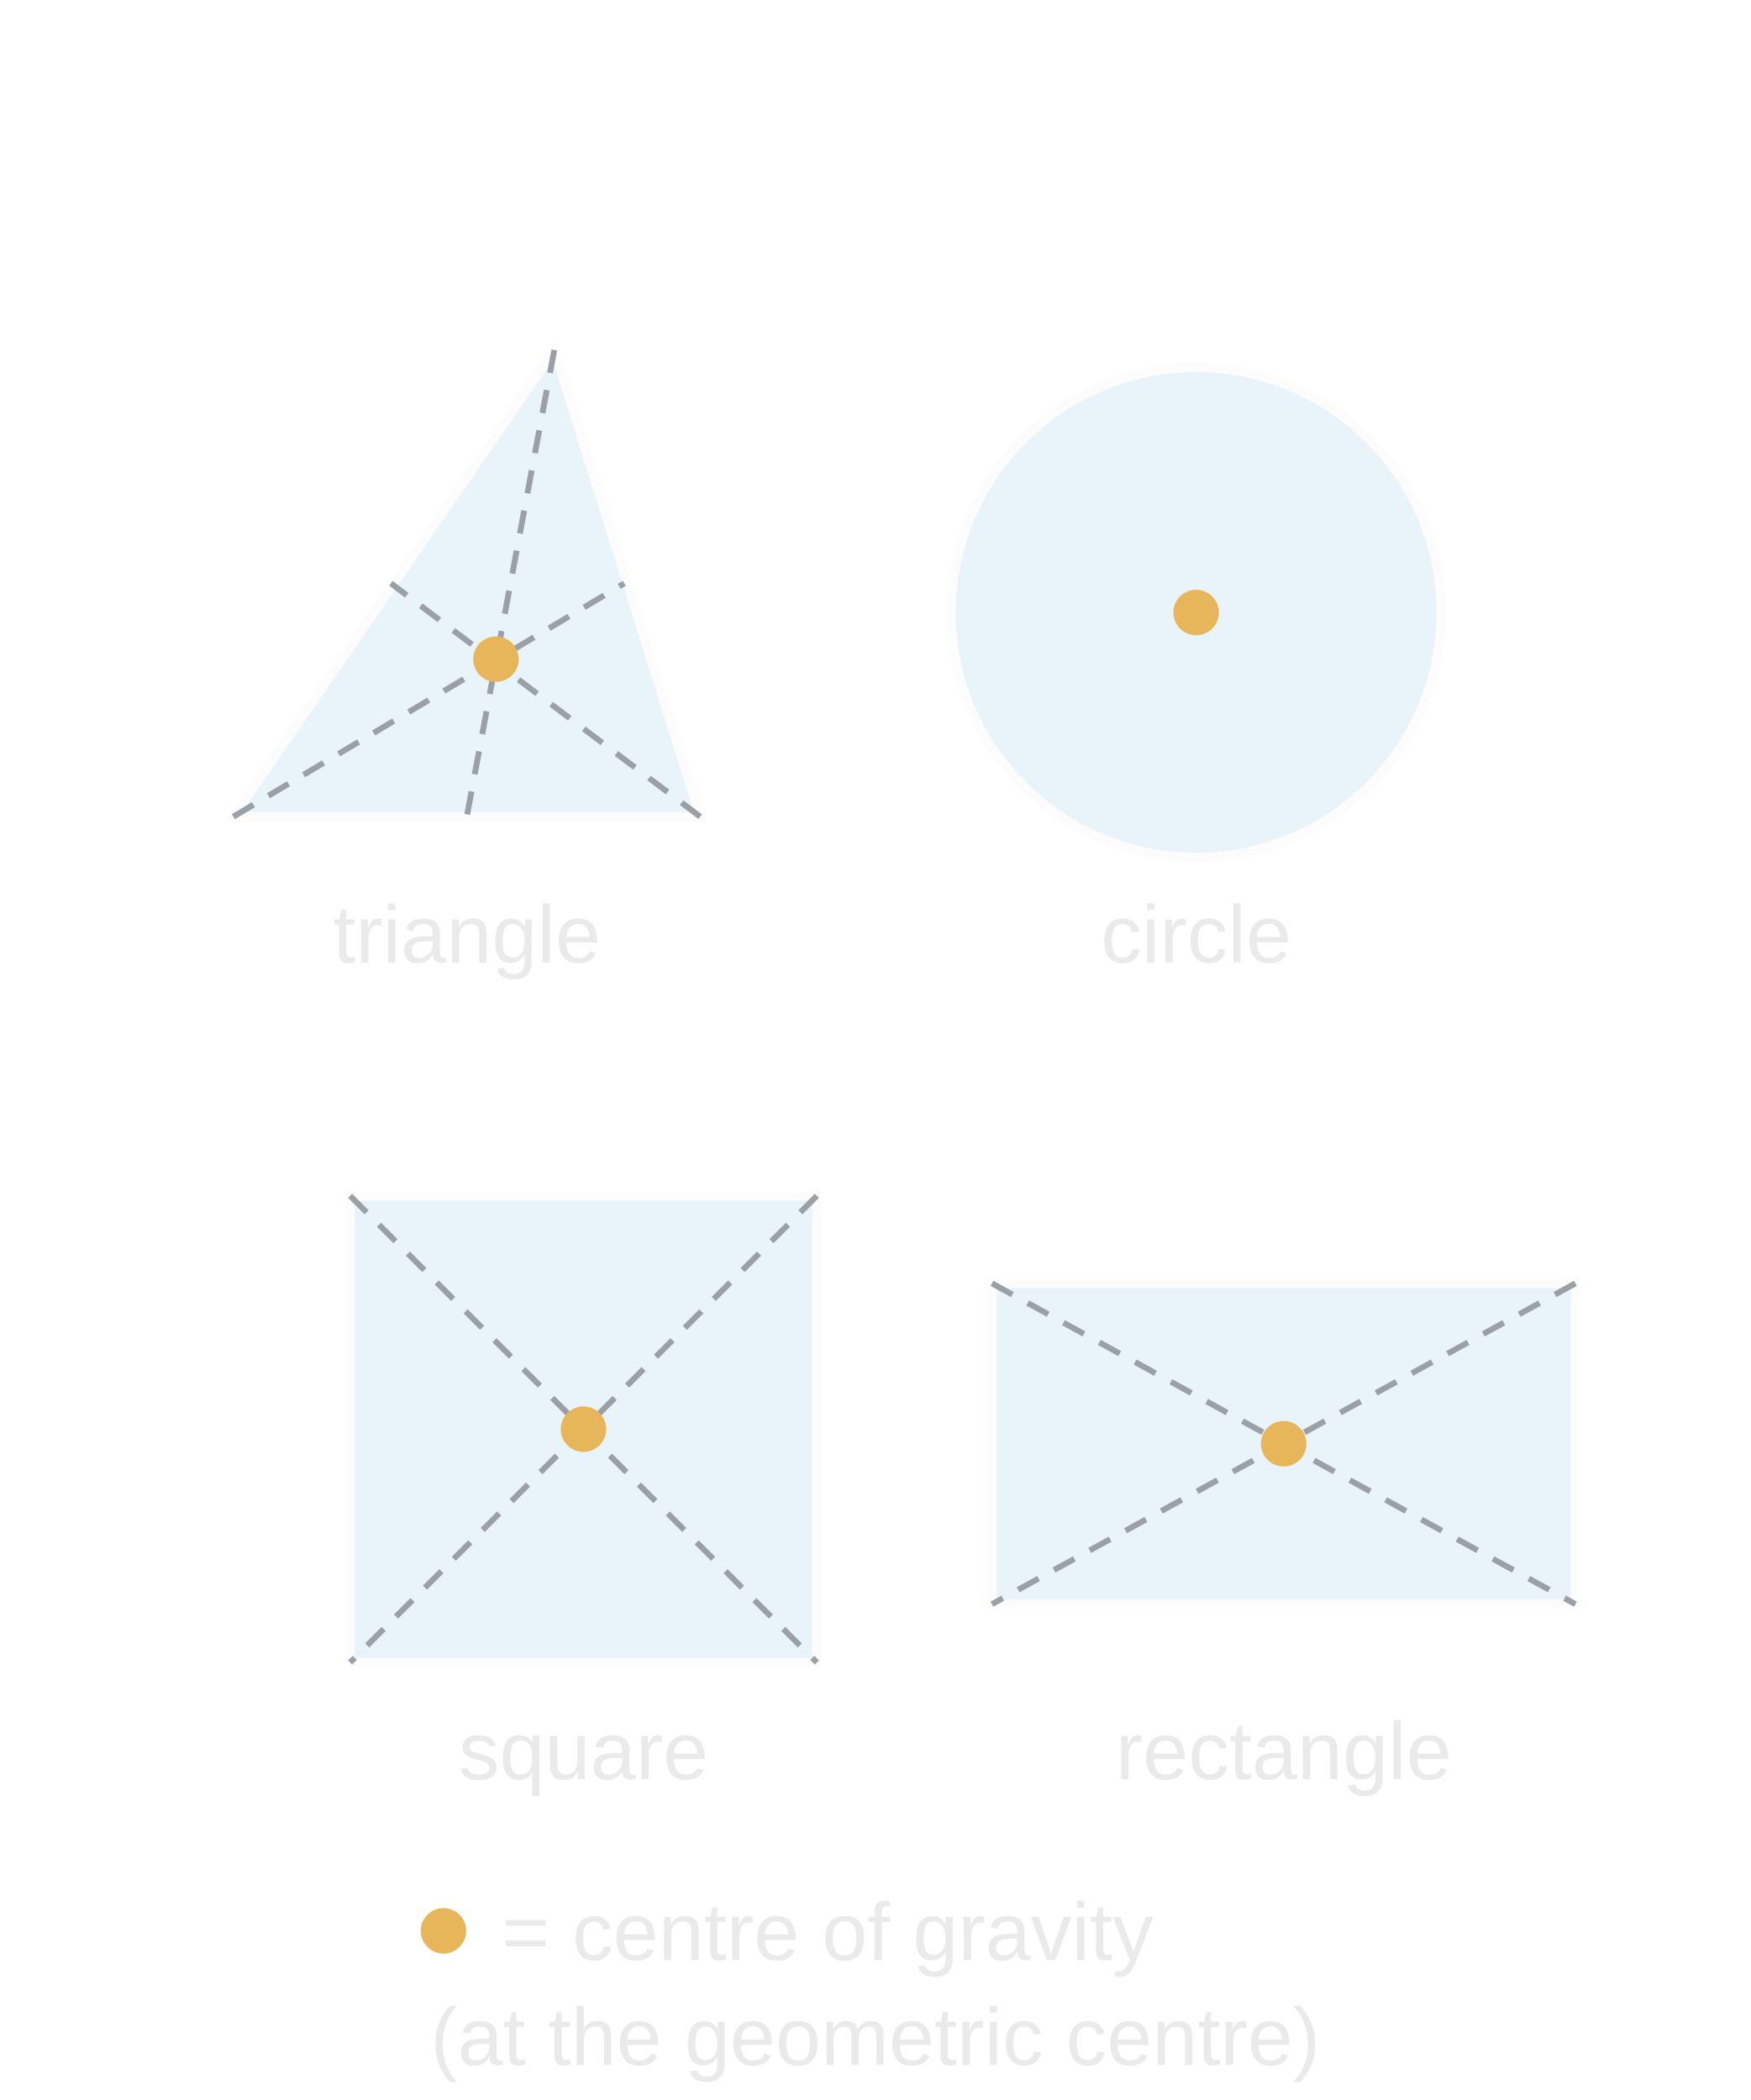
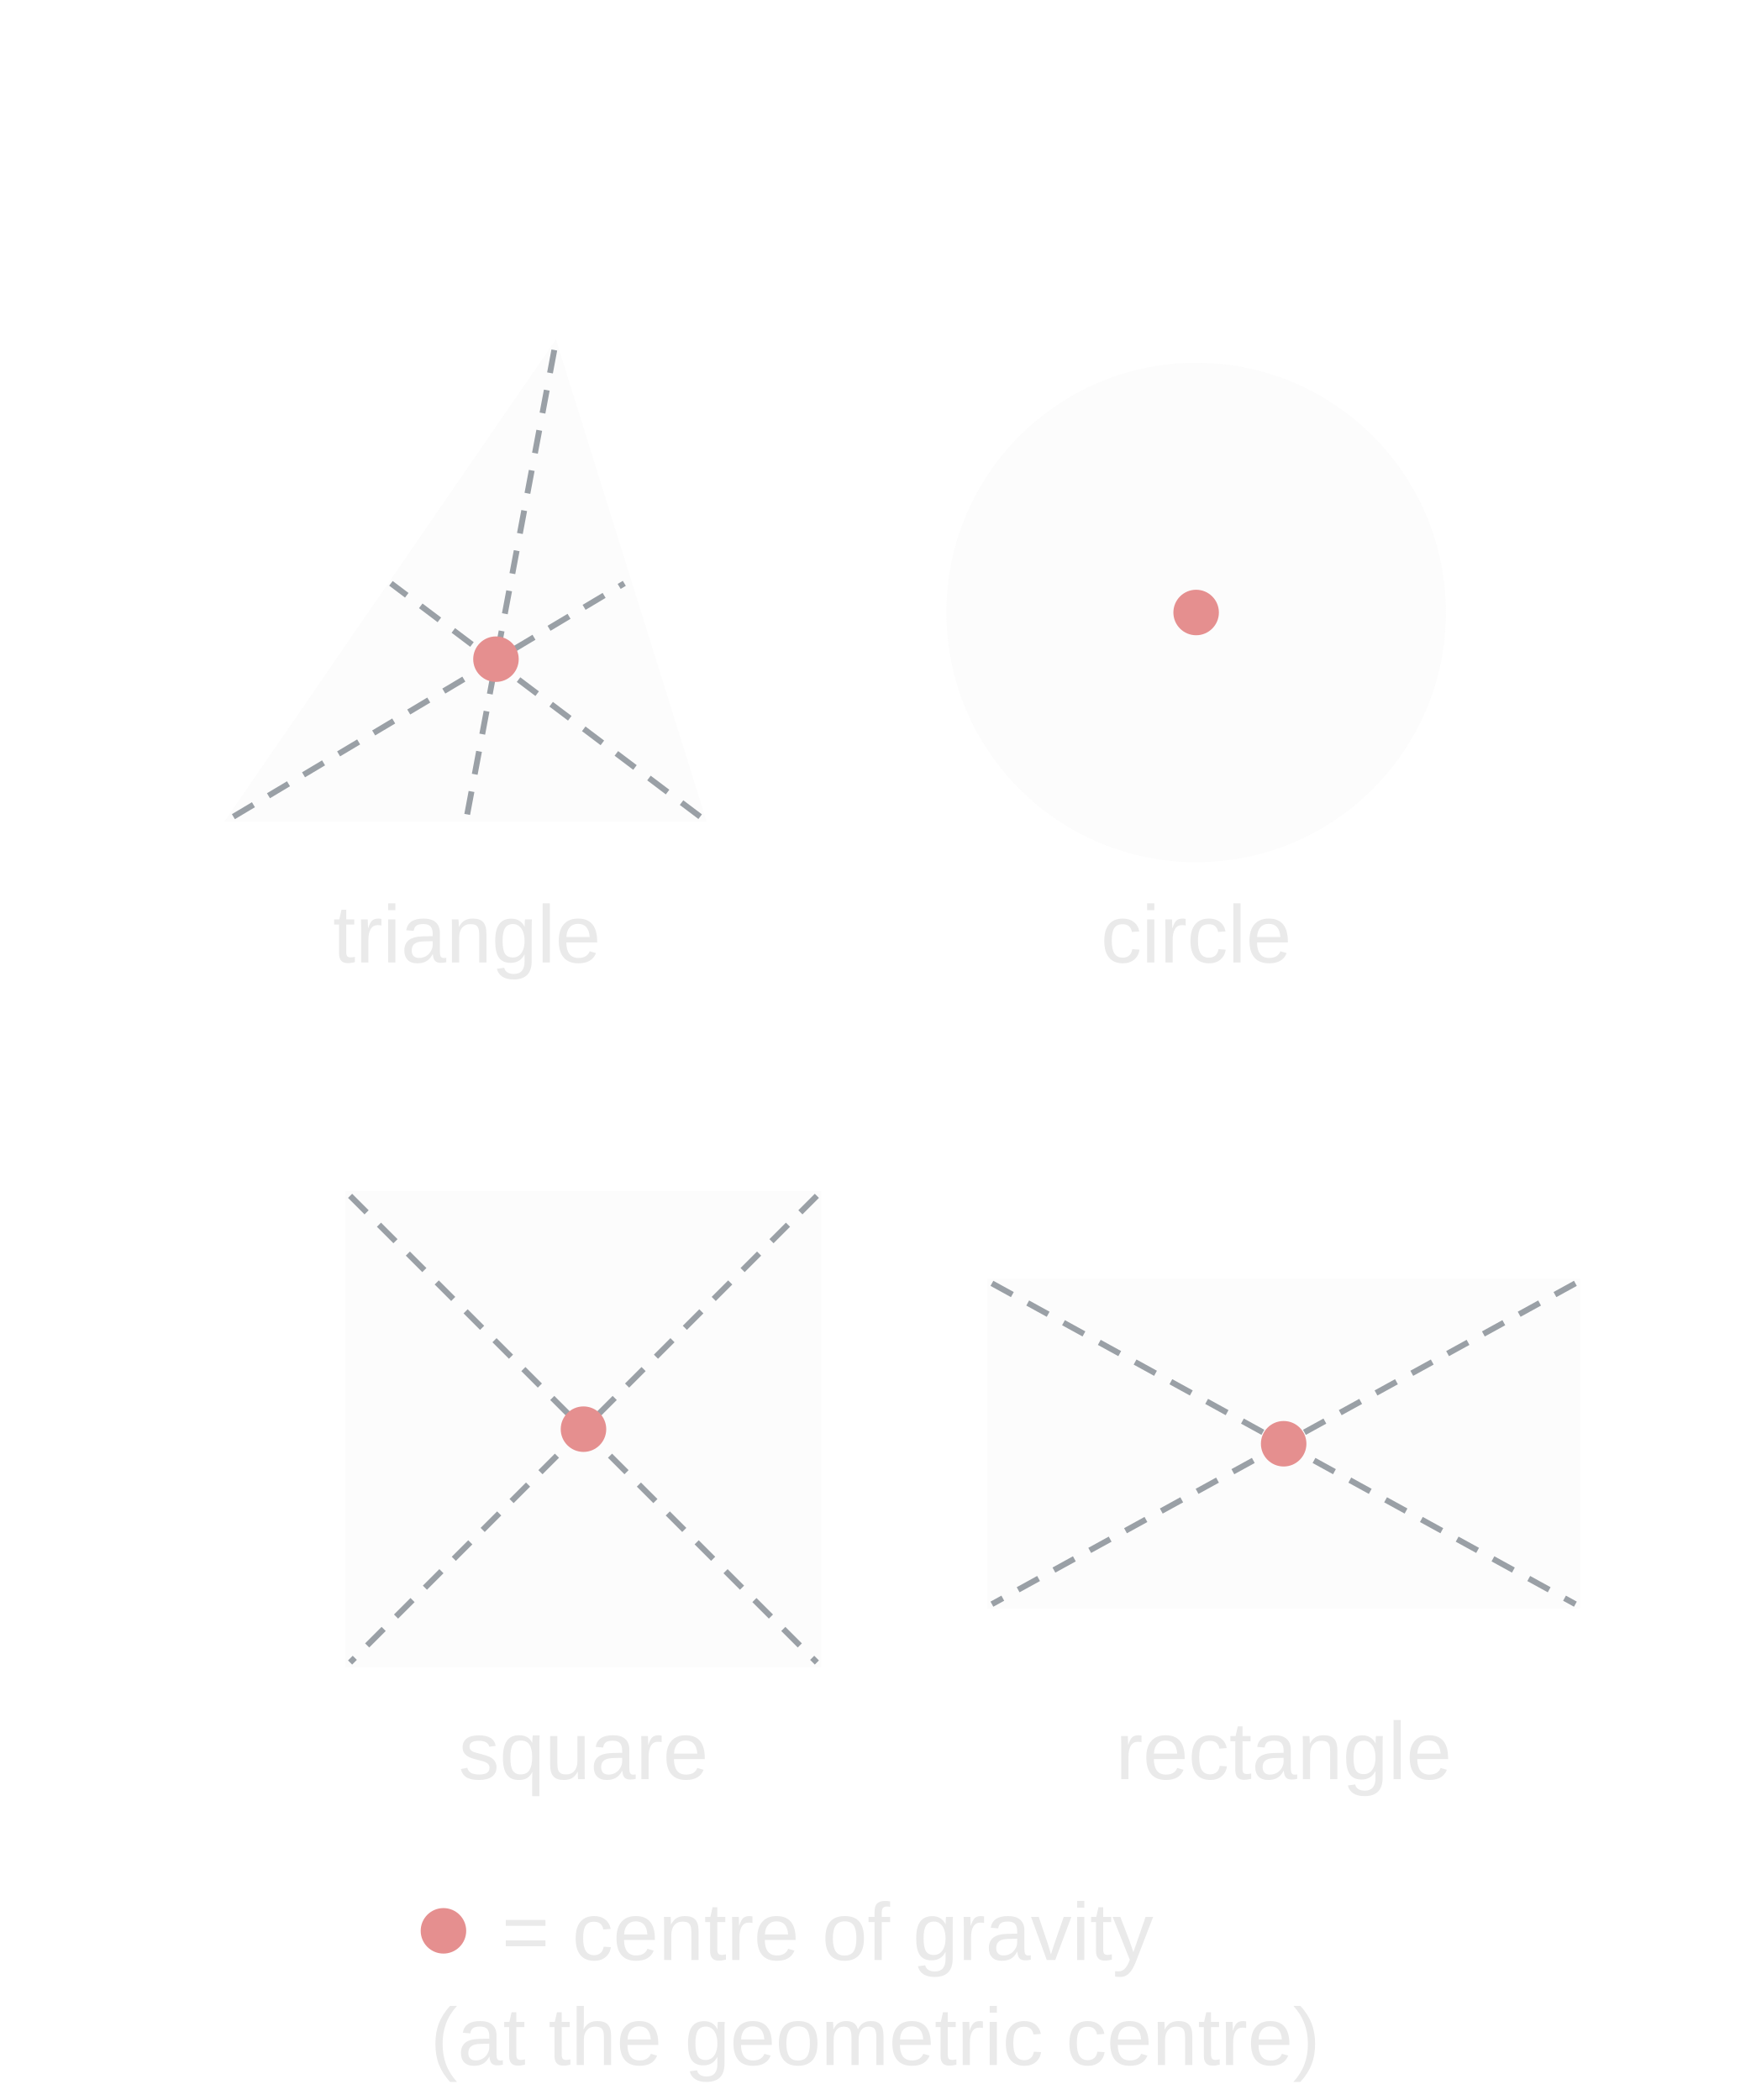
<svg xmlns="http://www.w3.org/2000/svg" viewBox="0 0 300 360" font-family="Segoe UI, Arial, sans-serif">
  <style>
    text { fill:#EAEAEA; }
-     .shape { fill:#6FB7E0; opacity:0.16; stroke:#EAEAEA; stroke-width:1.6; }
+     .shape { fill:#EAEAEA; opacity:0.16; stroke:#EAEAEA; stroke-width:1.6; }
    .med { stroke:#9AA0A6; stroke-width:1; stroke-dasharray:4 3; fill:none; }
-     .cg { fill:#E8B65A; stroke:#E8B65A; }
+     .cg { fill:#E58F8F; stroke:#E58F8F; }
    .lbl { font-size:14px; }
  </style>
  <polygon class="shape" points="40,140 120,140 95,60" />
  <line class="med" x1="40" y1="140" x2="107" y2="100" />
  <line class="med" x1="120" y1="140" x2="67" y2="100" />
  <line class="med" x1="95" y1="60" x2="80" y2="140" />
  <circle class="cg" cx="85" cy="113" r="3.4" />
  <text class="lbl" x="80" y="165" text-anchor="middle">triangle</text>
  <circle class="shape" cx="205" cy="105" r="42" />
  <circle class="cg" cx="205" cy="105" r="3.4" />
  <text class="lbl" x="205" y="165" text-anchor="middle">circle</text>
  <rect class="shape" x="60" y="205" width="80" height="80" />
  <line class="med" x1="60" y1="205" x2="140" y2="285" />
  <line class="med" x1="140" y1="205" x2="60" y2="285" />
  <circle class="cg" cx="100" cy="245" r="3.4" />
  <text class="lbl" x="100" y="305" text-anchor="middle">square</text>
  <rect class="shape" x="170" y="220" width="100" height="55" />
  <line class="med" x1="170" y1="220" x2="270" y2="275" />
  <line class="med" x1="270" y1="220" x2="170" y2="275" />
  <circle class="cg" cx="220" cy="247.5" r="3.4" />
  <text class="lbl" x="220" y="305" text-anchor="middle">rectangle</text>
  <circle class="cg" cx="76" cy="331" r="3.4" />
-   <text class="lbl" x="86" y="336" fill="#E8B65A">= centre of gravity</text>
-   <text class="lbl" x="150" y="354" text-anchor="middle" fill="#E8B65A">(at the geometric centre)</text>
+   <text class="lbl" x="86" y="336" fill="#E58F8F">= centre of gravity</text>
+   <text class="lbl" x="150" y="354" text-anchor="middle" fill="#E58F8F">(at the geometric centre)</text>
</svg>
